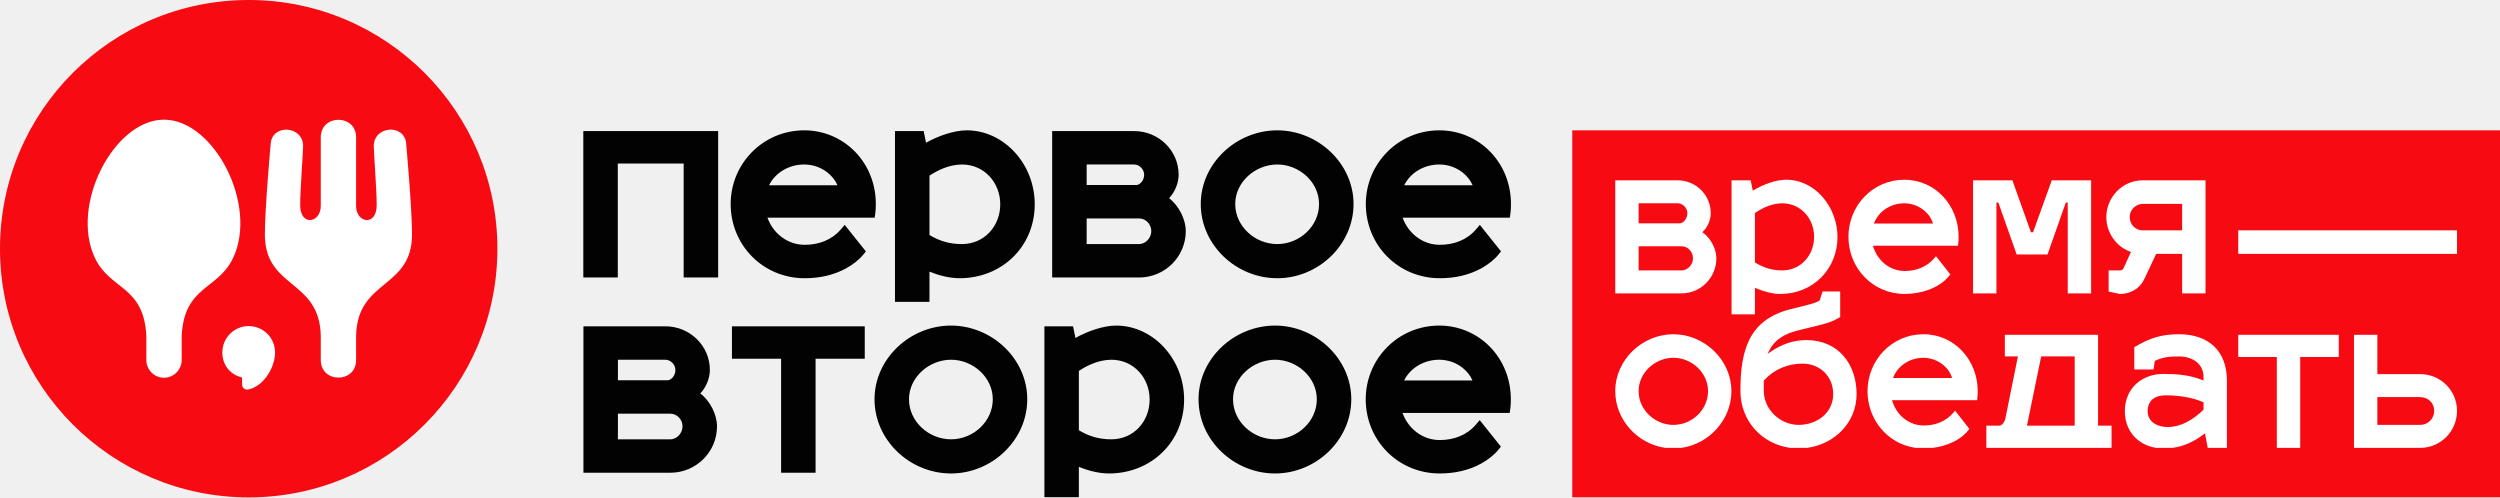
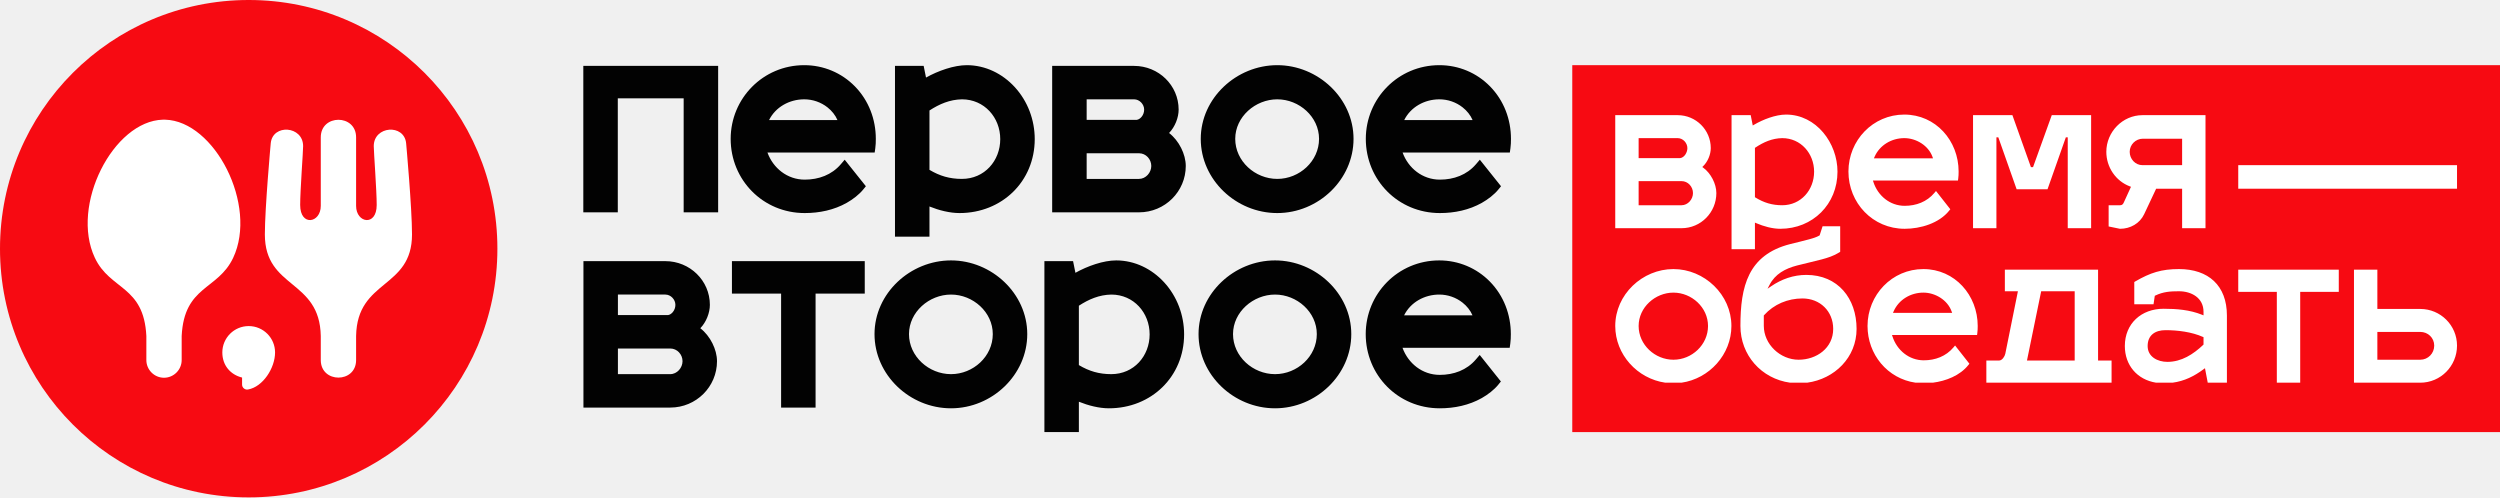
<svg xmlns="http://www.w3.org/2000/svg" width="5179" height="1031" viewBox="0 0 5179 1031" fill="none">
-   <path fill-rule="evenodd" clip-rule="evenodd" d="M1450.78 814.987C1471.25 830.763 1485.34 858.988 1485.34 883.269C1485.34 936.153 1442.26 979.325 1388.51 979.325H1208.66V675.979H1378.32C1429.13 675.979 1470.57 716.233 1470.57 766.473C1470.57 782.942 1463.13 802.174 1450.78 814.987ZM1618.14 743.204H1516.27V675.979H1791.42V743.204H1689.55V979.325H1618.14V743.204ZM1970.12 674.462C2054.55 674.462 2128.07 743.041 2128.07 827.146C2128.07 911.658 2055.18 980.841 1970.12 980.841C1884.86 980.841 1811.65 911.96 1811.65 827.146C1811.65 742.746 1885.48 674.462 1970.12 674.462ZM2234.99 967.212V1030H2163.58V675.979H2222.97L2227.84 700.137C2252.99 686.035 2285.87 674.462 2312.36 674.462C2350.7 674.462 2385.97 691.955 2411.51 719.745C2438.57 749.192 2453 788.013 2453 827.652C2453 914.823 2385.55 980.841 2297.08 980.841C2276.95 980.841 2254.61 975.137 2234.99 967.212ZM2641.37 674.462C2725.8 674.462 2799.32 743.041 2799.32 827.146C2799.32 911.658 2726.43 980.841 2641.37 980.841C2556.11 980.841 2482.9 911.96 2482.9 827.146C2482.9 742.746 2556.73 674.462 2641.37 674.462ZM2905.42 855.45C2917.09 887.673 2946.48 911.593 2982.59 911.593C3011.48 911.593 3038.44 901.792 3057.28 879.784L3065.39 870.321L3109.24 925.265L3104.19 931.521C3095.21 942.671 3082.11 952.584 3069.69 959.599C3043.18 974.568 3012.96 980.841 2982.59 980.841C2895.96 980.841 2829.22 912.075 2829.22 827.146C2829.22 743.526 2896.14 674.462 2981.57 674.462C3021.48 674.462 3058.98 690.23 3086.61 718.506C3115.19 747.742 3129.85 786.724 3129.85 827.146C3129.85 833.351 3129.61 840.632 3128.73 846.769L3127.48 855.45H2905.42ZM1280.07 856.968V910.077H1388.51C1402.75 910.077 1413.93 896.838 1413.93 883.269C1413.93 869.38 1402.95 856.968 1388.51 856.968H1280.07ZM1280.07 745.227V787.718H1383.93C1387.68 787.263 1391.31 784.495 1393.64 781.736C1397.26 777.469 1399.15 772.021 1399.15 766.473C1399.15 755.517 1389.62 745.227 1378.32 745.227H1280.07ZM1970.12 745.227C1924.72 745.227 1883.07 781.361 1883.07 827.146C1883.07 873.392 1924.09 910.077 1970.12 910.077C2016.24 910.077 2056.65 873.298 2056.65 827.146C2056.65 781.42 2015.59 745.227 1970.12 745.227ZM2302.27 745.227C2276.93 745.707 2255.68 754.967 2234.99 768.326V891.316C2256.26 903.967 2276.68 910.077 2302.17 910.077C2348.9 910.077 2381.58 872.622 2381.58 827.652C2381.58 782.964 2348.74 745.278 2302.27 745.227ZM2641.37 745.227C2595.97 745.227 2554.32 781.361 2554.32 827.146C2554.32 873.392 2595.34 910.077 2641.37 910.077C2687.49 910.077 2727.9 873.298 2727.9 827.146C2727.9 781.42 2686.84 745.227 2641.37 745.227ZM2908.74 788.225H3050.41C3046 777.932 3038.61 768.868 3029.8 761.908C3016.14 751.115 2999.08 745.227 2981.57 745.227C2950.64 745.227 2922.01 761.444 2908.74 788.225Z" fill="#020202" />
-   <path fill-rule="evenodd" clip-rule="evenodd" d="M1416.27 338.742H1279.83V574.863H1208.4V271.517H1487.71V574.863H1416.27V338.742ZM1589.86 450.988C1601.53 483.212 1630.93 507.131 1667.06 507.131C1695.95 507.131 1722.92 497.329 1741.77 475.321L1749.87 465.859L1793.74 520.803L1788.69 527.059C1779.7 538.209 1766.6 548.122 1754.18 555.136C1727.66 570.106 1697.44 576.38 1667.06 576.38C1580.4 576.38 1513.65 507.613 1513.65 422.684C1513.65 339.064 1580.58 270 1666.04 270C1705.96 270 1743.46 285.769 1771.11 314.044C1799.69 343.28 1814.35 382.263 1814.35 422.684C1814.35 428.89 1814.12 436.169 1813.23 442.306L1811.98 450.988H1589.86ZM1925.49 562.75V625.302H1854.05V271.517H1913.46L1918.33 295.675C1943.48 281.573 1976.38 270 2002.88 270C2041.23 270 2076.5 287.493 2102.05 315.283C2129.12 344.73 2143.55 383.551 2143.55 423.19C2143.55 510.361 2076.09 576.38 1987.59 576.38C1967.46 576.38 1945.11 570.675 1925.49 562.75ZM2421.87 410.525C2442.35 426.301 2456.44 454.525 2456.44 478.807C2456.44 531.691 2413.34 574.863 2359.59 574.863H2179.68V271.517H2349.4C2400.21 271.517 2441.67 311.77 2441.67 362.01C2441.67 378.479 2434.23 397.713 2421.87 410.525ZM2645.98 270C2730.44 270 2803.98 338.579 2803.98 422.684C2803.98 507.196 2731.07 576.38 2645.98 576.38C2560.7 576.38 2487.48 507.499 2487.48 422.684C2487.48 338.284 2561.33 270 2645.98 270ZM2905.63 450.988C2917.3 483.212 2946.7 507.131 2982.82 507.131C3011.72 507.131 3038.68 497.329 3057.53 475.321L3065.64 465.859L3109.5 520.803L3104.46 527.059C3095.47 538.209 3082.36 548.121 3069.94 555.136C3043.43 570.106 3013.2 576.38 2982.82 576.38C2896.16 576.38 2829.41 507.613 2829.41 422.684C2829.41 339.064 2896.35 270 2981.8 270C3021.72 270 3059.23 285.769 3086.87 314.044C3115.46 343.28 3130.12 382.263 3130.12 422.684C3130.12 428.889 3129.88 436.17 3129 442.307L3127.75 450.988H2905.63ZM1593.18 383.762H1734.9C1730.48 373.469 1723.09 364.406 1714.28 357.446C1700.61 346.653 1683.55 340.764 1666.04 340.764C1635.1 340.764 1606.46 356.981 1593.18 383.762ZM1992.78 340.764C1967.44 341.244 1946.18 350.505 1925.49 363.864V486.855C1946.76 499.505 1967.18 505.614 1992.69 505.614C2039.43 505.614 2072.11 468.16 2072.11 423.19C2072.11 378.502 2039.27 340.815 1992.78 340.764ZM2251.12 452.505V505.614H2359.59C2373.83 505.614 2385.01 492.375 2385.01 478.807C2385.01 464.918 2374.03 452.505 2359.59 452.505H2251.12ZM2251.12 340.764V383.256H2355C2358.75 382.801 2362.38 380.033 2364.72 377.274C2368.33 373.007 2370.23 367.558 2370.23 362.01C2370.23 351.055 2360.69 340.764 2349.4 340.764H2251.12ZM2645.98 340.764C2600.58 340.764 2558.91 376.899 2558.91 422.684C2558.91 468.93 2599.95 505.614 2645.98 505.614C2692.12 505.614 2732.54 468.836 2732.54 422.684C2732.54 376.959 2691.47 340.764 2645.98 340.764ZM2908.95 383.762H3050.66C3046.25 373.469 3038.86 364.406 3030.04 357.446C3016.38 346.653 2999.31 340.764 2981.8 340.764C2950.86 340.764 2922.22 356.981 2908.95 383.762Z" fill="#020202" />
+   <path fill-rule="evenodd" clip-rule="evenodd" d="M1450.78 679.987C1471.25 695.763 1485.34 723.988 1485.34 748.269C1485.34 801.153 1442.26 844.325 1388.51 844.325H1208.66V540.979H1378.32C1429.13 540.979 1470.57 581.233 1470.57 631.473C1470.57 647.942 1463.13 667.174 1450.78 679.987ZM1618.14 608.204H1516.27V540.979H1791.42V608.204H1689.55V844.325H1618.14V608.204ZM1970.12 539.462C2054.55 539.462 2128.07 608.041 2128.07 692.146C2128.07 776.658 2055.18 845.841 1970.12 845.841C1884.86 845.841 1811.65 776.96 1811.65 692.146C1811.65 607.746 1885.48 539.462 1970.12 539.462ZM2234.99 832.212V895H2163.58V540.979H2222.97L2227.84 565.137C2252.99 551.035 2285.87 539.462 2312.36 539.462C2350.7 539.462 2385.97 556.955 2411.51 584.745C2438.57 614.192 2453 653.013 2453 692.652C2453 779.823 2385.55 845.841 2297.08 845.841C2276.95 845.841 2254.61 840.137 2234.99 832.212ZM2641.37 539.462C2725.8 539.462 2799.32 608.041 2799.32 692.146C2799.32 776.658 2726.43 845.841 2641.37 845.841C2556.11 845.841 2482.9 776.96 2482.9 692.146C2482.9 607.746 2556.73 539.462 2641.37 539.462ZM2905.42 720.45C2917.09 752.673 2946.48 776.593 2982.59 776.593C3011.48 776.593 3038.44 766.792 3057.28 744.784L3065.39 735.321L3109.24 790.265L3104.19 796.521C3095.21 807.671 3082.11 817.584 3069.69 824.599C3043.18 839.568 3012.96 845.841 2982.59 845.841C2895.96 845.841 2829.22 777.075 2829.22 692.146C2829.22 608.526 2896.14 539.462 2981.57 539.462C3021.48 539.462 3058.98 555.23 3086.61 583.506C3115.19 612.742 3129.85 651.724 3129.85 692.146C3129.85 698.351 3129.61 705.632 3128.73 711.769L3127.48 720.45H2905.42ZM1280.07 721.968V775.077H1388.51C1402.75 775.077 1413.93 761.838 1413.93 748.269C1413.93 734.38 1402.95 721.968 1388.51 721.968H1280.07ZM1280.07 610.227V652.718H1383.93C1387.68 652.263 1391.31 649.495 1393.64 646.736C1397.26 642.469 1399.15 637.021 1399.15 631.473C1399.15 620.517 1389.62 610.227 1378.32 610.227H1280.07ZM1970.12 610.227C1924.72 610.227 1883.07 646.361 1883.07 692.146C1883.07 738.392 1924.09 775.077 1970.12 775.077C2016.24 775.077 2056.65 738.298 2056.65 692.146C2056.65 646.42 2015.59 610.227 1970.12 610.227ZM2302.27 610.227C2276.93 610.707 2255.68 619.967 2234.99 633.326V756.316C2256.26 768.967 2276.68 775.077 2302.17 775.077C2348.9 775.077 2381.58 737.622 2381.58 692.652C2381.58 647.964 2348.74 610.278 2302.27 610.227ZM2641.37 610.227C2595.97 610.227 2554.32 646.361 2554.32 692.146C2554.32 738.392 2595.34 775.077 2641.37 775.077C2687.49 775.077 2727.9 738.298 2727.9 692.146C2727.9 646.42 2686.84 610.227 2641.37 610.227ZM2908.74 653.225H3050.41C3046 642.932 3038.61 633.868 3029.8 626.908C3016.14 616.115 2999.08 610.227 2981.57 610.227C2950.64 610.227 2922.01 626.444 2908.74 653.225Z" fill="#020202" />
+   <path fill-rule="evenodd" clip-rule="evenodd" d="M1416.27 203.742H1279.83V439.863H1208.4V136.517H1487.71V439.863H1416.27V203.742ZM1589.86 315.988C1601.53 348.212 1630.93 372.131 1667.06 372.131C1695.95 372.131 1722.92 362.329 1741.77 340.321L1749.87 330.859L1793.74 385.803L1788.69 392.059C1779.7 403.209 1766.6 413.122 1754.18 420.136C1727.66 435.106 1697.44 441.38 1667.06 441.38C1580.4 441.38 1513.65 372.613 1513.65 287.684C1513.65 204.064 1580.58 135 1666.04 135C1705.96 135 1743.46 150.769 1771.11 179.044C1799.69 208.28 1814.35 247.263 1814.35 287.684C1814.35 293.89 1814.12 301.169 1813.23 307.306L1811.98 315.988H1589.86ZM1925.49 427.75V490.302H1854.05V136.517H1913.46L1918.33 160.675C1943.48 146.573 1976.38 135 2002.88 135C2041.23 135 2076.5 152.493 2102.05 180.283C2129.12 209.73 2143.55 248.551 2143.55 288.19C2143.55 375.361 2076.09 441.38 1987.59 441.38C1967.46 441.38 1945.11 435.675 1925.49 427.75ZM2421.87 275.525C2442.35 291.301 2456.44 319.525 2456.44 343.807C2456.44 396.691 2413.34 439.863 2359.59 439.863H2179.68V136.517H2349.4C2400.21 136.517 2441.67 176.77 2441.67 227.01C2441.67 243.479 2434.23 262.713 2421.87 275.525ZM2645.98 135C2730.44 135 2803.98 203.579 2803.98 287.684C2803.98 372.196 2731.07 441.38 2645.98 441.38C2560.7 441.38 2487.48 372.499 2487.48 287.684C2487.48 203.284 2561.33 135 2645.98 135ZM2905.63 315.988C2917.3 348.212 2946.7 372.131 2982.82 372.131C3011.72 372.131 3038.68 362.329 3057.53 340.321L3065.64 330.859L3109.5 385.803L3104.46 392.059C3095.47 403.209 3082.36 413.121 3069.94 420.136C3043.43 435.106 3013.2 441.38 2982.82 441.38C2896.16 441.38 2829.41 372.613 2829.41 287.684C2829.41 204.064 2896.35 135 2981.8 135C3021.72 135 3059.23 150.769 3086.87 179.044C3115.46 208.28 3130.12 247.263 3130.12 287.684C3130.12 293.889 3129.88 301.17 3129 307.307L3127.75 315.988H2905.63ZM1593.18 248.762H1734.9C1730.48 238.469 1723.09 229.406 1714.28 222.446C1700.61 211.653 1683.55 205.764 1666.04 205.764C1635.1 205.764 1606.46 221.981 1593.18 248.762ZM1992.78 205.764C1967.44 206.244 1946.18 215.505 1925.49 228.864V351.855C1946.76 364.505 1967.18 370.614 1992.69 370.614C2039.43 370.614 2072.11 333.16 2072.11 288.19C2072.11 243.502 2039.27 205.815 1992.78 205.764ZM2251.12 317.505V370.614H2359.59C2373.83 370.614 2385.01 357.375 2385.01 343.807C2385.01 329.918 2374.03 317.505 2359.59 317.505H2251.12ZM2251.12 205.764V248.256H2355C2358.75 247.801 2362.38 245.033 2364.72 242.274C2368.33 238.007 2370.23 232.558 2370.23 227.01C2370.23 216.055 2360.69 205.764 2349.4 205.764H2251.12ZM2645.98 205.764C2600.58 205.764 2558.91 241.899 2558.91 287.684C2558.91 333.93 2599.95 370.614 2645.98 370.614C2692.12 370.614 2732.54 333.836 2732.54 287.684C2732.54 241.959 2691.47 205.764 2645.98 205.764ZM2908.95 248.762H3050.66C3046.25 238.469 3038.86 229.406 3030.04 222.446C3016.38 211.653 2999.31 205.764 2981.8 205.764C2950.86 205.764 2922.22 221.981 2908.95 248.762Z" fill="#020202" />
  <path fill-rule="evenodd" clip-rule="evenodd" d="M515.199 0C799.735 0 1030.4 230.663 1030.4 515.199C1030.4 799.735 799.735 1030.4 515.199 1030.4C230.663 1030.4 0 799.735 0 515.199C0 230.663 230.663 0 515.199 0Z" fill="#F70A12" />
  <path fill-rule="evenodd" clip-rule="evenodd" d="M501.485 782.15C477.211 776.099 460.574 756.848 460.574 730.126C460.574 699.956 485.03 675.499 515.2 675.499C545.37 675.499 569.827 699.956 569.827 730.126C569.827 762.189 544.804 801.467 513.723 806.901C510.579 807.451 507.652 806.663 505.208 804.61C502.765 802.557 501.485 799.808 501.485 796.616V782.15ZM339.769 782.538C359.888 782.538 376.35 766.077 376.35 745.956V696.077C381.539 591.217 451.276 601.483 483.043 534.095C534.344 425.265 444.714 250.554 342.107 247.934C341.323 247.883 340.546 247.856 339.769 247.856C338.99 247.856 338.213 247.895 337.43 247.934C234.822 250.554 145.192 425.265 196.495 534.095C228.26 601.483 297.997 591.217 303.186 696.077V745.956C303.186 766.077 319.648 782.538 339.769 782.538ZM664.526 284.439V426.512C664.526 462.206 621.847 469.693 621.847 424.67C621.847 394.185 627.944 314.923 627.944 302.73C627.944 260.611 564.958 256.118 560.877 296.632C560.877 296.632 548.683 430.767 548.683 485.64C548.683 599.094 662.398 577.835 664.526 696.077V745.956C664.526 794.353 737.69 794.353 737.69 745.956V696.077C739.819 577.835 853.534 599.094 853.534 485.64C853.534 430.767 841.34 296.632 841.34 296.632C837.259 256.118 774.273 260.611 774.273 302.73C774.273 314.923 780.37 394.185 780.37 424.67C780.37 469.693 737.69 462.206 737.69 426.512V284.439C737.69 236.042 664.526 236.043 664.526 284.439Z" fill="white" />
-   <path fill-rule="evenodd" clip-rule="evenodd" d="M3257.12 270H5178.99V1030.14H3257.12V270Z" fill="#F70A12" />
-   <path fill-rule="evenodd" clip-rule="evenodd" d="M4636.76 477.147H5089.96V525.93H4636.76V477.147Z" fill="white" />
-   <path fill-rule="evenodd" clip-rule="evenodd" d="M3346.14 373.567V607.747H3483.44C3523.58 607.747 3555.6 574.968 3555.6 534.991C3555.6 515.785 3544.04 493.803 3528.55 482.497L3526.46 480.971L3528.32 479.176C3537.76 470.018 3544.02 455.001 3544.02 441.885C3544.02 403.996 3513.27 373.567 3475.45 373.567H3346.14ZM3394.58 510.211H3483.44C3496.9 510.211 3507.17 521.852 3507.17 534.991C3507.17 547.883 3496.74 560.169 3483.44 560.169H3394.58V510.211ZM3394.58 421.144H3475.45C3486.44 421.144 3495.58 431.088 3495.58 441.885C3495.58 450.527 3489.57 461.623 3480.17 462.625H3480.06H3394.58L3394.58 421.144ZM3626.77 373.567H3587.08V651.202H3635.52V596.157L3638.55 597.451C3653.63 603.893 3671.58 608.951 3688.02 608.951C3755.34 608.951 3806.54 558.029 3806.54 490.66C3806.54 431.366 3762.62 372.354 3700.01 372.354C3678.4 372.354 3652.11 382.582 3633.66 393.439L3631.02 394.987L3626.77 373.567ZM3636.49 440.665C3653.62 429.323 3671.18 421.526 3692.05 421.144C3730.73 421.144 3758.1 453.033 3758.1 490.66C3758.1 528.49 3730.88 560.169 3692.02 560.169C3671.19 560.169 3654.25 555.028 3636.56 544.179L3635.52 543.551V441.309L3636.49 440.665ZM4056.11 509.006L4056.62 505.362C4057.33 500.446 4057.46 495.217 4057.46 490.256C4057.46 426.591 4010.15 372.354 3944.95 372.354C3879.9 372.354 3829.22 425.821 3829.22 490.256C3829.22 555.672 3879.7 608.951 3945.74 608.951C3978.49 608.951 4017.11 597.601 4038.16 571.077L4040.25 568.451L4010.59 530.682L4007.23 534.669C3991.69 553.098 3969.49 561.38 3945.74 561.38C3915.18 561.38 3890.05 540.386 3880.87 511.85L3879.96 509.006H4056.11ZM3883.27 459.992C3893.9 435.6 3918.66 421.144 3944.95 421.144C3969.52 421.144 3995.02 436.468 4003.4 460.134L4004.44 463.037H3881.95L3883.27 459.992ZM4168.89 373.567H4087.34V607.747H4135.78V419.528H4139.73L4177.68 527.143H4241.62L4279.58 419.528H4283.53V607.747H4331.97V373.567H4250.43L4211.67 481.173H4207.25L4168.89 373.567ZM4368.24 560.169V604.14L4391.62 608.951H4392.06C4413.06 608.951 4432.78 597.99 4441.84 578.709L4466.68 525.93H4520.47V607.747H4568.92V373.567H4438.41C4397.01 373.567 4363.45 408.418 4363.45 449.547C4363.45 481.076 4382.69 510.017 4412.35 521.135L4414.53 521.958L4399.77 554.22C4398.22 557.812 4396.3 560.169 4392.06 560.169H4368.24ZM4520.47 477.147H4438.41C4423.37 477.147 4411.88 464.294 4411.88 449.547C4411.88 434.612 4424.31 422.35 4439.21 422.35H4520.47V477.147ZM3449.84 927.79H3483.4C3541.23 919.455 3586.77 869.206 3586.77 810.3C3586.77 745.461 3530.91 692.406 3466.66 692.406C3402.27 692.406 3346.14 745.206 3346.14 810.3C3346.14 869.408 3391.87 919.478 3449.84 927.79ZM3466.66 741.196C3504.47 741.196 3538.34 771.79 3538.34 810.3C3538.34 849.132 3505.01 880.212 3466.66 880.212C3428.39 880.212 3394.58 849.214 3394.58 810.3C3394.58 771.745 3428.9 741.196 3466.66 741.196ZM3708.4 927.79H3743.71C3800.72 919.964 3846.09 875.408 3846.09 816.345C3846.09 753.309 3807.45 704.497 3741.97 704.497C3715.38 704.497 3690.54 713.243 3668.78 728.23L3661.67 733.123L3665.61 725.439C3677.43 702.402 3698.35 691.388 3722.66 685.028C3739.69 680.576 3756.93 676.926 3773.94 672.369C3786.5 669.01 3799.13 664.947 3810.17 657.899L3812.13 656.649V603.736H3775.64L3769.54 622.606L3768.83 623.025C3762.77 626.579 3754.81 628.824 3748.06 630.702C3735.11 634.301 3721.99 637.248 3708.96 640.547C3620.83 662.844 3605.46 728.948 3605.46 810.3C3605.46 870.703 3648.85 919.56 3708.4 927.79ZM3654.46 787.884C3674.85 765.243 3703.63 753.279 3733.98 753.279C3770.43 753.279 3797.65 779.698 3797.65 816.345C3797.65 856.052 3763.19 880.212 3725.98 880.212C3688.01 880.212 3653.9 848.324 3653.9 809.896V788.505L3654.46 787.884ZM4095.66 829.05L4096.18 825.406C4096.88 820.49 4097.03 815.268 4097.03 810.3C4097.03 746.636 4049.72 692.406 3984.5 692.406C3919.45 692.406 3868.78 745.873 3868.78 810.3C3868.78 868.922 3909.79 919.418 3968.33 927.79H4004.07C4031.16 924.326 4060.31 913.066 4077.72 891.121L4079.81 888.502L4050.14 850.733L4046.78 854.721C4031.26 873.149 4009.05 881.424 3985.3 881.424C3954.73 881.424 3929.61 860.437 3920.43 831.893L3919.51 829.05H4095.66ZM3984.5 741.196C4009.08 741.196 4034.57 756.512 4042.97 780.185L4044 783.088H3921.51L3922.83 780.043C3933.45 755.644 3958.22 741.196 3984.5 741.196ZM4346.36 693.618H4153.27V738.368H4180.3L4154.16 867.897C4153.07 873.269 4147.65 881.829 4141.53 881.829H4114.92V927.79C4201.39 927.79 4287.86 927.79 4374.33 927.79V881.829H4346.36V693.618ZM4199.08 881.829L4228.5 738.368H4297.92V881.829H4199.08ZM4466.56 927.79H4500.6C4525.14 924.491 4545.28 914.487 4565.03 899.838L4567.82 897.773L4573.56 927.79H4613.27V788.543C4613.27 726.472 4574.85 692.406 4513.93 692.406C4477.67 692.406 4454.63 699.925 4423.5 717.957L4421.38 719.184V765.37H4461.25L4463.86 747.78L4464.9 747.272C4481.24 739.341 4496.07 738.368 4513.93 738.368C4539.99 738.368 4564.82 752.135 4564.82 780.881V788.303L4561.84 787.09C4536.46 776.803 4509.09 774.626 4481.96 774.626C4436.23 774.626 4401.81 805.16 4401.81 851.81C4401.81 891.682 4427.36 921.498 4466.56 927.79ZM4564.15 849.446C4543.61 868.929 4519.21 884.649 4489.96 884.649C4469.98 884.649 4449.05 874.361 4449.05 851.81C4449.05 829.229 4464.8 818.98 4485.96 818.98C4511.16 818.98 4540.4 822.586 4563.54 832.941L4564.82 833.517V848.802L4564.15 849.446ZM4716.67 927.79H4765.1V739.58H4845.02V693.618H4636.75V739.58H4716.67V927.79ZM4924.94 693.618H4876.5V927.79H5013.79C5056.15 927.79 5089.96 893.193 5089.96 851.002C5089.96 808.916 5055.84 775.022 5013.79 775.022H4924.94V693.618ZM4924.94 880.212V822.601H5013.79C5029.83 822.601 5042.72 834.811 5042.72 851.002C5042.72 867.081 5029.95 880.212 5013.79 880.212H4924.94Z" fill="white" />
+   <path fill-rule="evenodd" clip-rule="evenodd" d="M3257.12 135H5178.99V895.145H3257.12V135Z" fill="#F70A12" />
+   <path fill-rule="evenodd" clip-rule="evenodd" d="M4636.76 342.147H5089.96V390.93H4636.76V342.147Z" fill="white" />
+   <path fill-rule="evenodd" clip-rule="evenodd" d="M3346.14 238.567V472.747H3483.44C3523.58 472.747 3555.6 439.968 3555.6 399.991C3555.6 380.785 3544.04 358.803 3528.55 347.497L3526.46 345.971L3528.32 344.176C3537.76 335.018 3544.02 320.001 3544.02 306.885C3544.02 268.996 3513.27 238.567 3475.45 238.567H3346.14ZM3394.58 375.211H3483.44C3496.9 375.211 3507.17 386.852 3507.17 399.991C3507.17 412.883 3496.74 425.169 3483.44 425.169H3394.58V375.211ZM3394.58 286.144H3475.45C3486.44 286.144 3495.58 296.088 3495.58 306.885C3495.58 315.527 3489.57 326.623 3480.17 327.625H3480.06H3394.58L3394.58 286.144ZM3626.77 238.567H3587.08V516.202H3635.52V461.157L3638.55 462.451C3653.63 468.893 3671.58 473.951 3688.02 473.951C3755.34 473.951 3806.54 423.029 3806.54 355.66C3806.54 296.366 3762.62 237.354 3700.01 237.354C3678.4 237.354 3652.11 247.582 3633.66 258.439L3631.02 259.987L3626.77 238.567ZM3636.49 305.665C3653.62 294.323 3671.18 286.526 3692.05 286.144C3730.73 286.144 3758.1 318.033 3758.1 355.66C3758.1 393.49 3730.88 425.169 3692.02 425.169C3671.19 425.169 3654.25 420.028 3636.56 409.179L3635.52 408.551V306.309L3636.49 305.665ZM4056.11 374.006L4056.62 370.362C4057.33 365.446 4057.46 360.217 4057.46 355.256C4057.46 291.591 4010.15 237.354 3944.95 237.354C3879.9 237.354 3829.22 290.821 3829.22 355.256C3829.22 420.672 3879.7 473.951 3945.74 473.951C3978.49 473.951 4017.11 462.601 4038.16 436.077L4040.25 433.451L4010.59 395.682L4007.23 399.669C3991.69 418.098 3969.49 426.38 3945.74 426.38C3915.18 426.38 3890.05 405.386 3880.87 376.85L3879.96 374.006H4056.11ZM3883.27 324.992C3893.9 300.6 3918.66 286.144 3944.95 286.144C3969.52 286.144 3995.02 301.468 4003.4 325.134L4004.44 328.037H3881.95L3883.27 324.992ZM4168.89 238.567H4087.34V472.747H4135.78V284.528H4139.73L4177.68 392.143H4241.62L4279.58 284.528H4283.53V472.747H4331.97V238.567H4250.43L4211.67 346.173H4207.25L4168.89 238.567ZM4368.24 425.169V469.14L4391.62 473.951H4392.06C4413.06 473.951 4432.78 462.99 4441.84 443.709L4466.68 390.93H4520.47V472.747H4568.92V238.567H4438.41C4397.01 238.567 4363.45 273.418 4363.45 314.547C4363.45 346.076 4382.69 375.017 4412.35 386.135L4414.53 386.958L4399.77 419.22C4398.22 422.812 4396.3 425.169 4392.06 425.169H4368.24ZM4520.47 342.147H4438.41C4423.37 342.147 4411.88 329.294 4411.88 314.547C4411.88 299.612 4424.31 287.35 4439.21 287.35H4520.47V342.147ZM3449.84 792.79H3483.4C3541.23 784.455 3586.77 734.206 3586.77 675.3C3586.77 610.461 3530.91 557.406 3466.66 557.406C3402.27 557.406 3346.14 610.206 3346.14 675.3C3346.14 734.408 3391.87 784.478 3449.84 792.79ZM3466.66 606.196C3504.47 606.196 3538.34 636.79 3538.34 675.3C3538.34 714.132 3505.01 745.212 3466.66 745.212C3428.39 745.212 3394.58 714.214 3394.58 675.3C3394.58 636.745 3428.9 606.196 3466.66 606.196ZM3708.4 792.79H3743.71C3800.72 784.964 3846.09 740.408 3846.09 681.345C3846.09 618.309 3807.45 569.497 3741.97 569.497C3715.38 569.497 3690.54 578.243 3668.78 593.23L3661.67 598.123L3665.61 590.439C3677.43 567.402 3698.35 556.388 3722.66 550.028C3739.69 545.576 3756.93 541.926 3773.94 537.369C3786.5 534.01 3799.13 529.947 3810.17 522.899L3812.13 521.649V468.736H3775.64L3769.54 487.606L3768.83 488.025C3762.77 491.579 3754.81 493.824 3748.06 495.702C3735.11 499.301 3721.99 502.248 3708.96 505.547C3620.83 527.844 3605.46 593.948 3605.46 675.3C3605.46 735.703 3648.85 784.56 3708.4 792.79ZM3654.46 652.884C3674.85 630.243 3703.63 618.279 3733.98 618.279C3770.43 618.279 3797.65 644.698 3797.65 681.345C3797.65 721.052 3763.19 745.212 3725.98 745.212C3688.01 745.212 3653.9 713.324 3653.9 674.896V653.505L3654.46 652.884ZM4095.66 694.05L4096.18 690.406C4096.88 685.49 4097.03 680.268 4097.03 675.3C4097.03 611.636 4049.72 557.406 3984.5 557.406C3919.45 557.406 3868.78 610.873 3868.78 675.3C3868.78 733.922 3909.79 784.418 3968.33 792.79H4004.07C4031.16 789.326 4060.31 778.066 4077.72 756.121L4079.81 753.502L4050.14 715.733L4046.78 719.721C4031.26 738.149 4009.05 746.424 3985.3 746.424C3954.73 746.424 3929.61 725.437 3920.43 696.893L3919.51 694.05H4095.66ZM3984.5 606.196C4009.08 606.196 4034.57 621.512 4042.97 645.185L4044 648.088H3921.51L3922.83 645.043C3933.45 620.644 3958.22 606.196 3984.5 606.196ZM4346.36 558.618H4153.27V603.368H4180.3L4154.16 732.897C4153.07 738.269 4147.65 746.829 4141.53 746.829H4114.92V792.79C4201.39 792.79 4287.86 792.79 4374.33 792.79V746.829H4346.36V558.618ZM4199.08 746.829L4228.5 603.368H4297.92V746.829H4199.08ZM4466.56 792.79H4500.6C4525.14 789.491 4545.28 779.487 4565.03 764.838L4567.82 762.773L4573.56 792.79H4613.27V653.543C4613.27 591.472 4574.85 557.406 4513.93 557.406C4477.67 557.406 4454.63 564.925 4423.5 582.957L4421.38 584.184V630.37H4461.25L4463.86 612.78L4464.9 612.272C4481.24 604.341 4496.07 603.368 4513.93 603.368C4539.99 603.368 4564.82 617.135 4564.82 645.881V653.303L4561.84 652.09C4536.46 641.803 4509.09 639.626 4481.96 639.626C4436.23 639.626 4401.81 670.16 4401.81 716.81C4401.81 756.682 4427.36 786.498 4466.56 792.79ZM4564.15 714.446C4543.61 733.929 4519.21 749.649 4489.96 749.649C4469.98 749.649 4449.05 739.361 4449.05 716.81C4449.05 694.229 4464.8 683.98 4485.96 683.98C4511.16 683.98 4540.4 687.586 4563.54 697.941L4564.82 698.517V713.802L4564.15 714.446ZM4716.67 792.79H4765.1V604.58H4845.02V558.618H4636.75V604.58H4716.67V792.79ZM4924.94 558.618H4876.5V792.79H5013.79C5056.15 792.79 5089.96 758.193 5089.96 716.002C5089.96 673.916 5055.84 640.022 5013.79 640.022H4924.94V558.618ZM4924.94 745.212V687.601H5013.79C5029.83 687.601 5042.72 699.811 5042.72 716.002C5042.72 732.081 5029.95 745.212 5013.79 745.212H4924.94Z" fill="white" />
</svg>
